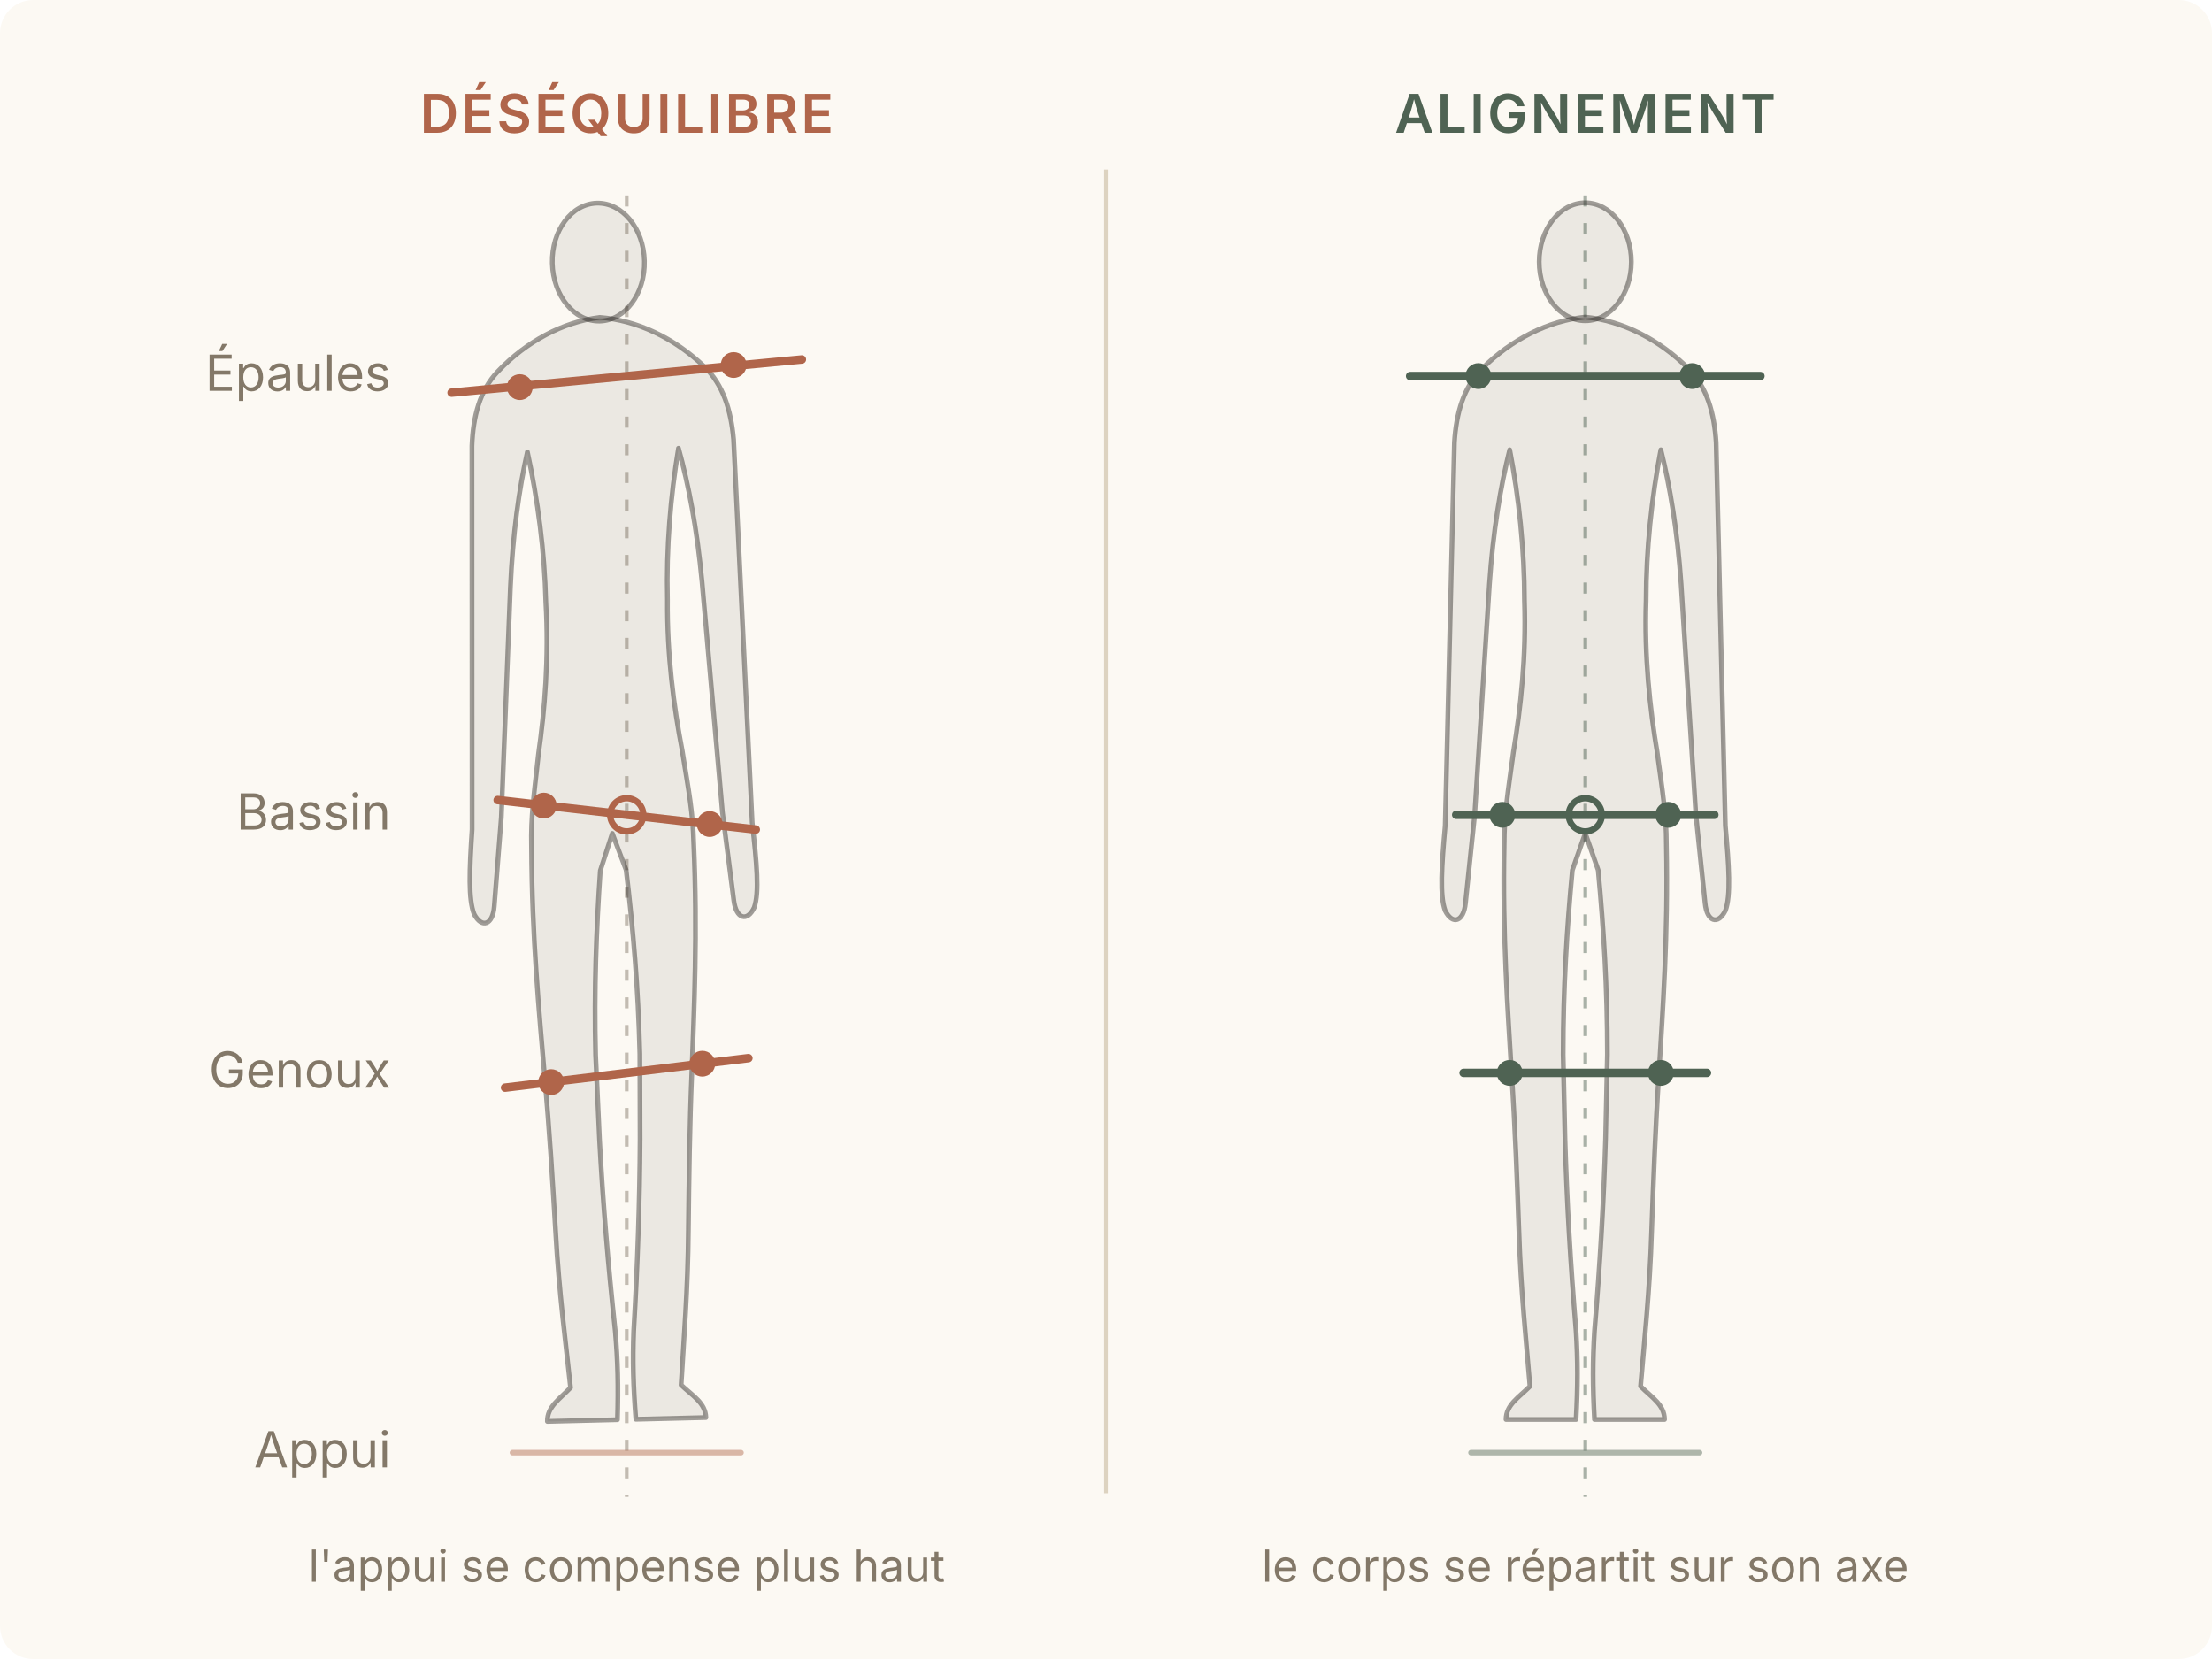
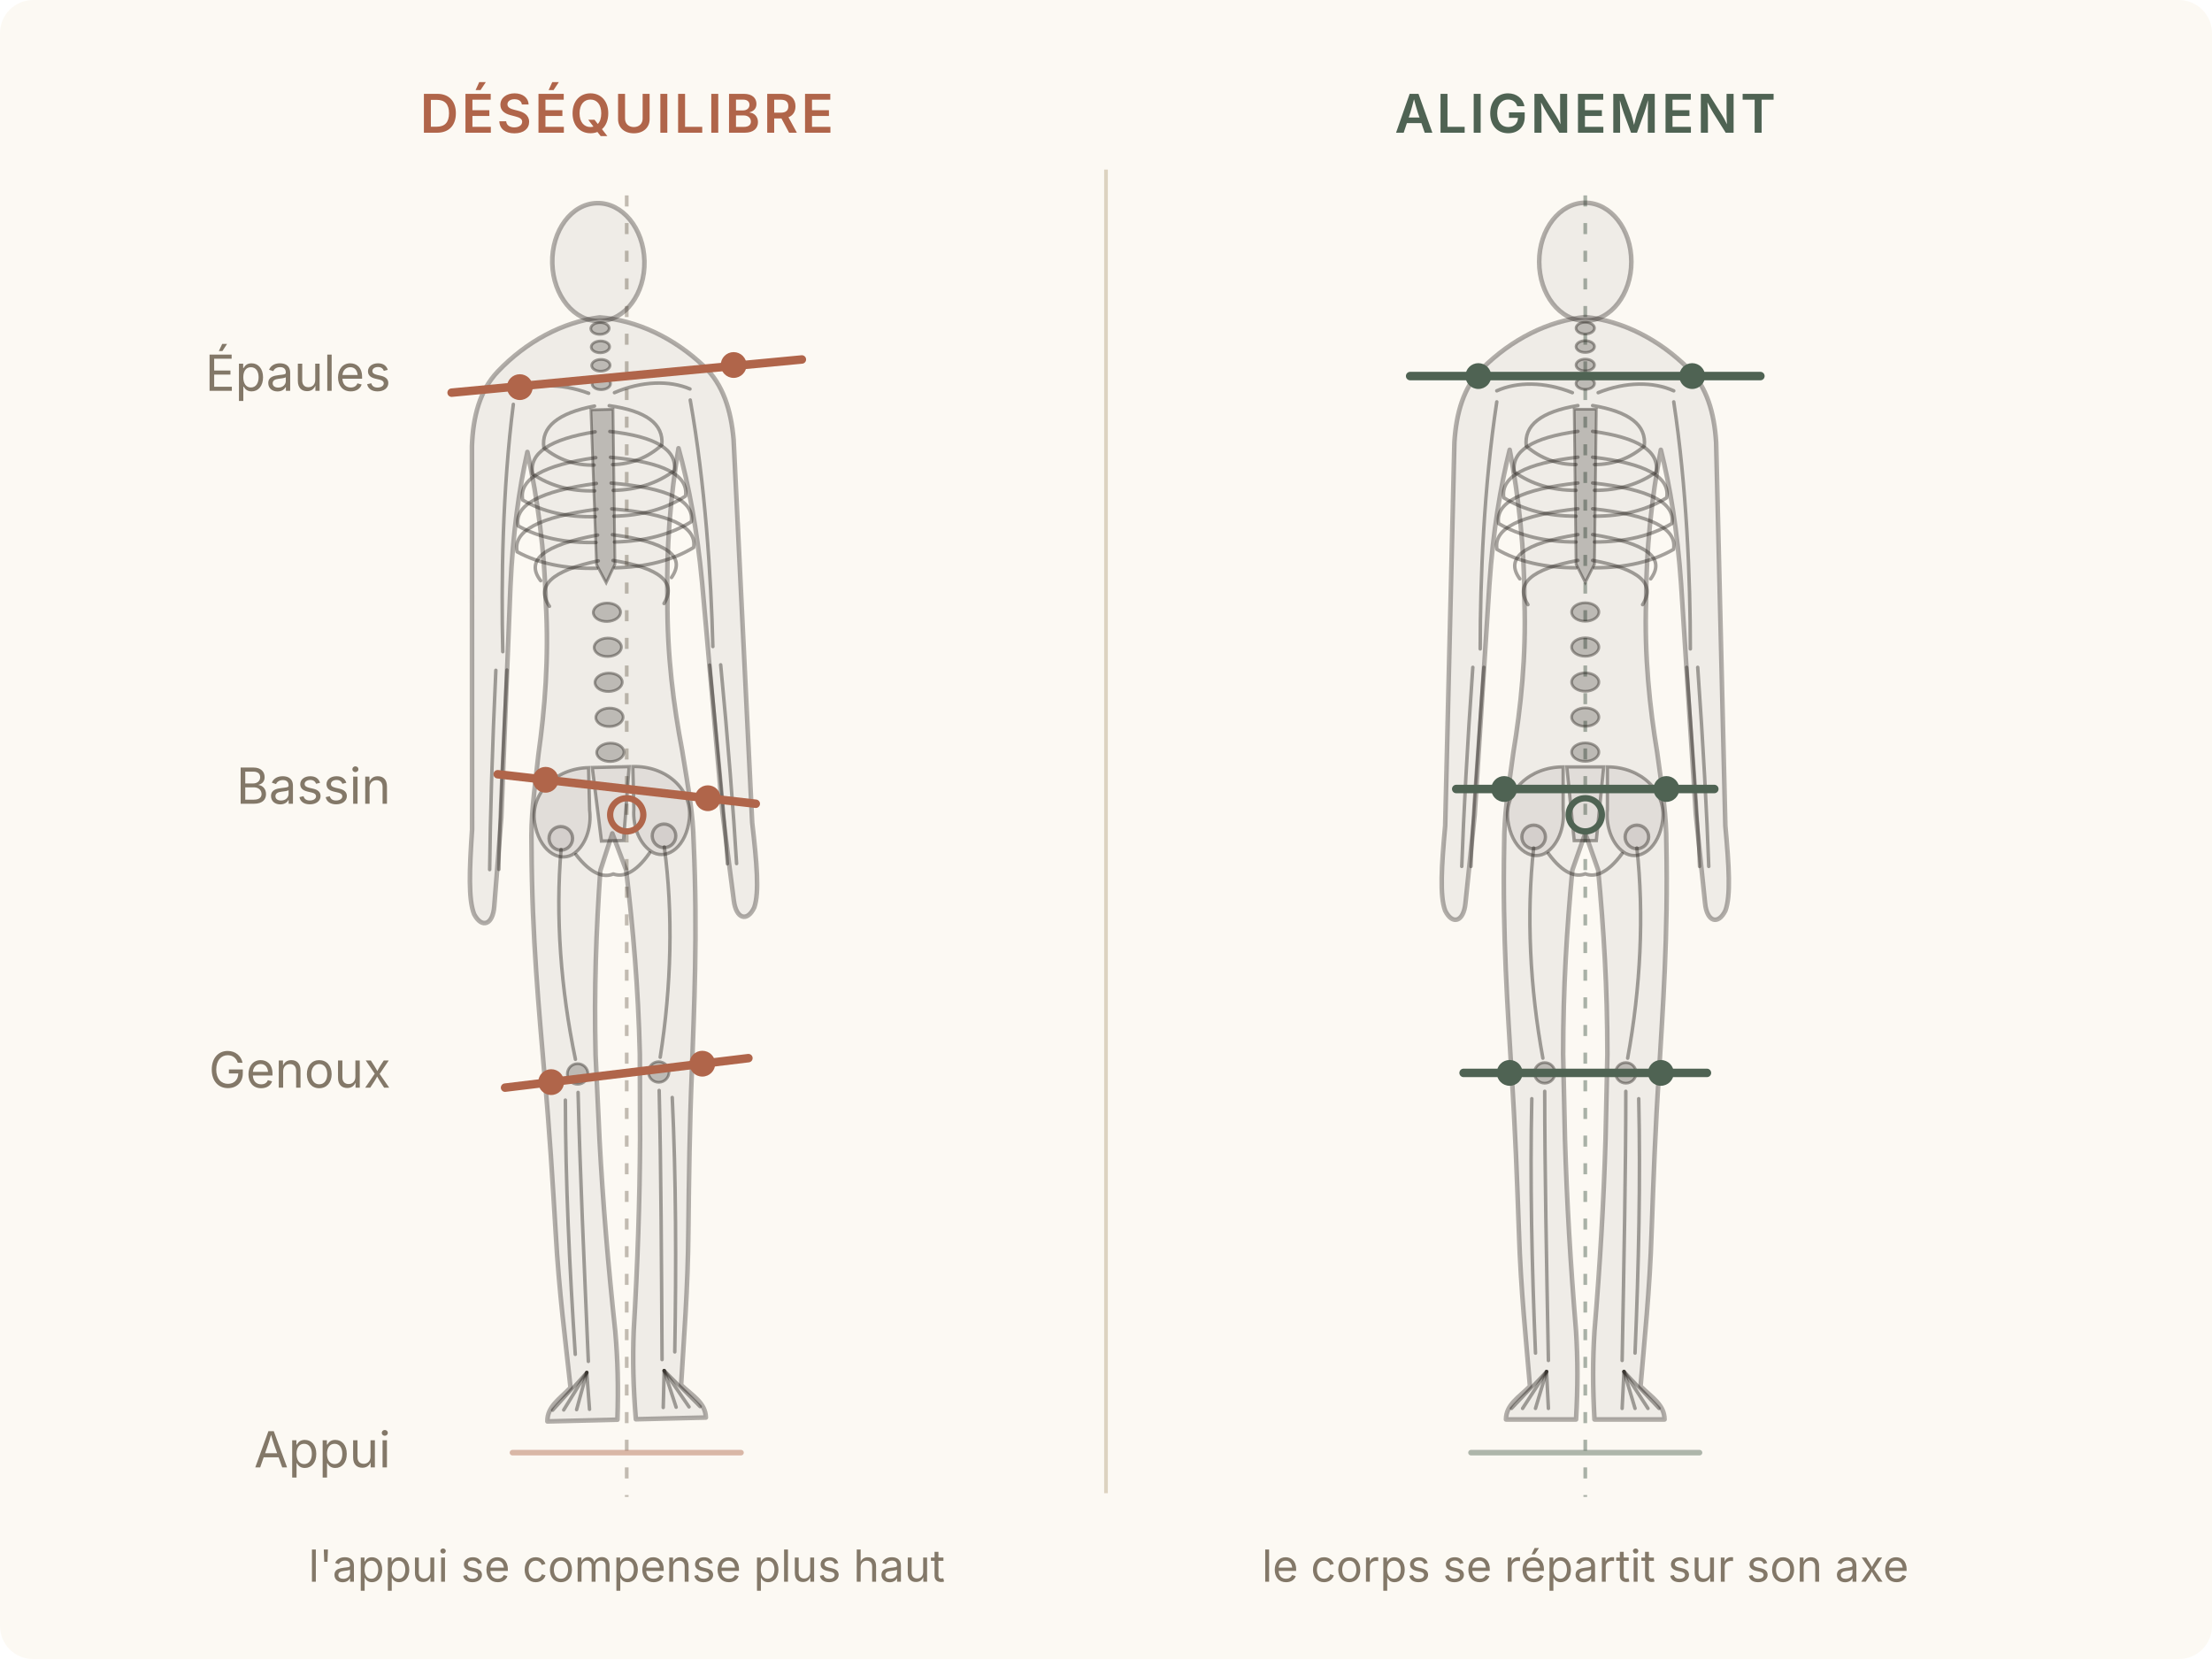
<svg xmlns="http://www.w3.org/2000/svg" viewBox="0 0 1200 900" class="posture-fig posture-wide" role="img" aria-label="A gauche un corps dont les appuis se compensent, epaules bassin et genoux ne sont plus horizontaux. A droite le meme corps aligne sur son axe.">
  <rect width="1200" height="900" rx="18" fill="#FCF9F3" />
  <defs>
    <g id="fig">
      <ellipse cx="0" cy="30" rx="25" ry="32" />
      <path d="M 0 60 C 20 62 40 72 56 88 C 66 98 70 112 71 128 L 76 336 C 78 358 79 374 76 382 C 72 390 66 388 65 378 L 60 330 L 52 205 C 50 176 46 152 41 132 C 36 158 33 186 33 214 C 32 244 35 272 39 296 C 42 318 44 330 44 346 C 45 396 42 436 40 470 C 38 500 37 528 36 556 C 35 588 32 616 30 640 C 36 646 43 650 43 658 L 5 658 C 4 640 4 626 5 610 C 8 574 10 540 11 506 L 12 460 C 12 424 10 392 7 360 L 0 340 L -7 360 C -10 392 -12 424 -12 460 L -11 506 C -10 540 -8 574 -5 610 C -4 626 -4 640 -5 658 L -43 658 C -43 650 -36 646 -30 640 C -32 616 -35 588 -36 556 C -37 528 -38 500 -40 470 C -42 436 -45 396 -44 346 C -44 330 -42 318 -39 296 C -35 272 -32 244 -33 214 C -33 186 -36 158 -41 132 C -46 152 -50 176 -52 205 L -60 330 L -65 378 C -66 388 -72 390 -76 382 C -79 374 -78 358 -76 336 L -71 128 C -70 112 -66 98 -56 88 C -40 72 -20 62 0 60 Z" />
    </g>
+     <g id="skl">
+       <path d="M -7 101 C -22 95 -37 95 -48 100" />
+       <path d="M 7 101 C 22 95 37 95 48 100" />
+       <path d="M -4 108 Q -34.0 113 -32.0 130.0 Q -20.4 140 -5 140" />
+       <path d="M 4 108 Q 34.0 113 32.0 130.0 Q 20.4 140 5 140" />
+       <path d="M -4 122 Q -41.0 127 -38.5 144.0 Q -24.6 154 -5 154" />
+       <path d="M 4 122 Q 41.0 127 38.5 144.0 Q 24.6 154 5 154" />
+       <path d="M -4 136 Q -47.0 141 -44.2 158.0 Q -28.2 168 -5 168" />
+       <path d="M 4 136 Q 47.0 141 44.2 158.0 Q 28.2 168 5 168" />
+       <path d="M -4 150 Q -50.0 155 -47.0 172.0 Q -30.0 182 -5 182" />
+       <path d="M 4 150 Q 50.0 155 47.0 172.0 Q 30.0 182 5 182" />
+       <path d="M -4 164 Q -51.0 169 -47.9 186.0 Q -30.6 196 -5 196" />
+       <path d="M 4 164 Q 51.0 169 47.9 186.0 Q 30.6 196 5 196" />
+       <path d="M -4 178 Q -48.0 185 -35.5 202.0" />
+       <path d="M 4 178 Q 48.0 185 35.5 202.0" />
+       <path d="M -4 192 Q -42.0 199 -31.1 216.0" />
+       <path d="M 4 192 Q 42.0 199 31.1 216.0" />
+       <path d="M -48 106 C -55 152 -57 202 -57 240" />
+       <path d="M -55 250 C -58 292 -61 330 -62 358" />
+       <path d="M -61 250 C -64 292 -66 330 -67 358" />
+       <path d="M 48 106 C 55 152 57 202 57 240" />
+       <path d="M 55 250 C 58 292 61 330 62 358" />
+       <path d="M 61 250 C 64 292 66 330 67 358" />
+       <path d="M -20 351 C -12 362 -5 364 0 362 C 5 364 12 362 20 351" />
+       <path d="M -28 348 C -32 384 -30 424 -23 462" />
+       <path d="M -22 480 C -22 522 -21 572 -20 626" />
+       <path d="M -29 484 C -30 528 -29 574 -27 622" />
+       <path d="M -21 632 L -20 652" />
+       <path d="M -21 632 L -27 652" />
+       <path d="M -21 632 L -34 652" />
+       <path d="M -21 632 L -40 652" />
+       <path d="M 28 348 C 32 384 30 424 23 462" />
+       <path d="M 22 480 C 22 522 21 572 20 626" />
+       <path d="M 29 484 C 30 528 29 574 27 622" />
+       <path d="M 21 632 L 20 652" />
+       <path d="M 21 632 L 27 652" />
+       <path d="M 21 632 L 34 652" />
+       <path d="M 21 632 L 40 652" />
+     </g>
+     <g id="sks">
+       <ellipse cx="0" cy="66" rx="5" ry="3.2" />
+       <ellipse cx="0" cy="76" rx="5" ry="3.2" />
+       <ellipse cx="0" cy="86" rx="5" ry="3.2" />
+       <ellipse cx="0" cy="96" rx="5" ry="3.2" />
+       <ellipse cx="0" cy="220" rx="7.4" ry="5" />
+       <ellipse cx="0" cy="239" rx="7.4" ry="5" />
+       <ellipse cx="0" cy="258" rx="7.4" ry="5" />
+       <ellipse cx="0" cy="277" rx="7.4" ry="5" />
+       <ellipse cx="0" cy="296" rx="7.4" ry="5" />
+       <path d="M -6 110 L 6 110 L 5 194 L 0 204 L -5 194 Z" />
+       <circle cx="-22" cy="470" r="5.6" />
+       <circle cx="22" cy="470" r="5.6" />
+     </g>
+     <g id="skh">
+       <path d="M -12 304 C -30 304 -44 317 -42 333 C -40 348 -30 355 -22 351 C -15 347 -11 337 -12 327 Z" />
+       <path d="M 12 304 C 30 304 44 317 42 333 C 40 348 30 355 22 351 C 15 347 11 337 12 327 Z" />
+       <path d="M -10 304 L 10 304 L 6 344 L -6 344 Z" />
+       <circle cx="-28" cy="342" r="6.4" />
+       <circle cx="28" cy="342" r="6.4" />
+     </g>
  </defs>
  <line x1="600" y1="92" x2="600" y2="810" stroke="#DDD3C0" stroke-width="2" />
  <text x="340" y="72" text-anchor="middle" font-family="Inter,Helvetica,Arial,sans-serif" font-size="29" font-weight="600" letter-spacing="1.6" fill="#B0654A">DÉSÉQUILIBRE</text>
  <line x1="340" y1="106" x2="340" y2="812" stroke="#837868" stroke-width="2" stroke-dasharray="6 9" opacity=".48" />
-   <g transform="translate(340,112) rotate(-1.4 0 660)" fill="rgba(33,28,24,.075)" stroke="rgba(33,28,24,.42)" stroke-width="2.6" stroke-linejoin="round">
-     <use href="#fig" />
+   <g transform="translate(340,112) rotate(-1.4 0 660)">
+     <g fill="rgba(33,28,24,.055)" stroke="rgba(33,28,24,.34)" stroke-width="2.5" stroke-linejoin="round">
+       <use href="#fig" />
+     </g>
+     <g fill="none" stroke="rgba(33,28,24,.40)" stroke-width="1.9" stroke-linecap="round" stroke-linejoin="round">
+       <use href="#skl" />
+     </g>
+     <g fill="rgba(33,28,24,.24)" stroke="rgba(33,28,24,.40)" stroke-width="1.5">
+       <use href="#sks" />
+     </g>
+     <g fill="rgba(33,28,24,.07)" stroke="rgba(33,28,24,.40)" stroke-width="1.8">
+       <use href="#skh" />
+     </g>
  </g>
  <g stroke="#B0654A" stroke-width="4.6" stroke-linecap="round" fill="none">
    <path d="M 245 213 L 435 195" />
-     <path d="M 270 434 L 410 450" />
+     <path d="M 270 420 L 410 436" />
    <path d="M 274 590 L 406 574" />
  </g>
  <g fill="#B0654A">
    <circle cx="282" cy="210" r="7" />
    <circle cx="398" cy="198" r="7" />
-     <circle cx="295" cy="437" r="7" />
-     <circle cx="385" cy="447" r="7" />
+     <circle cx="296" cy="423" r="7" />
+     <circle cx="384" cy="433" r="7" />
    <circle cx="299" cy="587" r="7" />
    <circle cx="381" cy="577" r="7" />
  </g>
  <circle cx="340" cy="442" r="9" fill="none" stroke="#B0654A" stroke-width="3.4" />
  <path d="M 278 788 L 402 788" stroke="#B0654A" stroke-width="3" stroke-linecap="round" opacity=".45" />
  <g font-family="Inter,Helvetica,Arial,sans-serif" font-size="27" fill="#837868" text-anchor="end">
    <text x="212" y="212">Épaules</text>
-     <text x="212" y="450">Bassin</text>
+     <text x="212" y="436">Bassin</text>
    <text x="212" y="590">Genoux</text>
    <text x="212" y="796">Appui</text>
  </g>
  <text x="340" y="858" text-anchor="middle" font-family="Inter,Helvetica,Arial,sans-serif" font-size="24" fill="#837868">l'appui se compense plus haut</text>
  <text x="860" y="72" text-anchor="middle" font-family="Inter,Helvetica,Arial,sans-serif" font-size="29" font-weight="600" letter-spacing="1.6" fill="#4F6353">ALIGNEMENT</text>
  <line x1="860" y1="106" x2="860" y2="812" stroke="#4F6353" stroke-width="2" stroke-dasharray="6 9" opacity=".48" />
-   <g transform="translate(860,112)" fill="rgba(33,28,24,.075)" stroke="rgba(33,28,24,.42)" stroke-width="2.6" stroke-linejoin="round">
-     <use href="#fig" />
+   <g transform="translate(860,112)">
+     <g fill="rgba(33,28,24,.055)" stroke="rgba(33,28,24,.34)" stroke-width="2.5" stroke-linejoin="round">
+       <use href="#fig" />
+     </g>
+     <g fill="none" stroke="rgba(33,28,24,.40)" stroke-width="1.9" stroke-linecap="round" stroke-linejoin="round">
+       <use href="#skl" />
+     </g>
+     <g fill="rgba(33,28,24,.24)" stroke="rgba(33,28,24,.40)" stroke-width="1.5">
+       <use href="#sks" />
+     </g>
+     <g fill="rgba(33,28,24,.07)" stroke="rgba(33,28,24,.40)" stroke-width="1.8">
+       <use href="#skh" />
+     </g>
  </g>
  <g stroke="#4F6353" stroke-width="4.6" stroke-linecap="round" fill="none">
    <path d="M 765 204 L 955 204" />
-     <path d="M 790 442 L 930 442" />
+     <path d="M 790 428 L 930 428" />
    <path d="M 794 582 L 926 582" />
  </g>
  <g fill="#4F6353">
    <circle cx="802" cy="204" r="7" />
    <circle cx="918" cy="204" r="7" />
-     <circle cx="815" cy="442" r="7" />
-     <circle cx="905" cy="442" r="7" />
+     <circle cx="816" cy="428" r="7" />
+     <circle cx="904" cy="428" r="7" />
    <circle cx="819" cy="582" r="7" />
    <circle cx="901" cy="582" r="7" />
  </g>
  <circle cx="860" cy="442" r="9" fill="none" stroke="#4F6353" stroke-width="3.4" />
  <path d="M 798 788 L 922 788" stroke="#4F6353" stroke-width="3" stroke-linecap="round" opacity=".45" />
  <text x="860" y="858" text-anchor="middle" font-family="Inter,Helvetica,Arial,sans-serif" font-size="24" fill="#837868">le corps se répartit sur son axe</text>
</svg>
